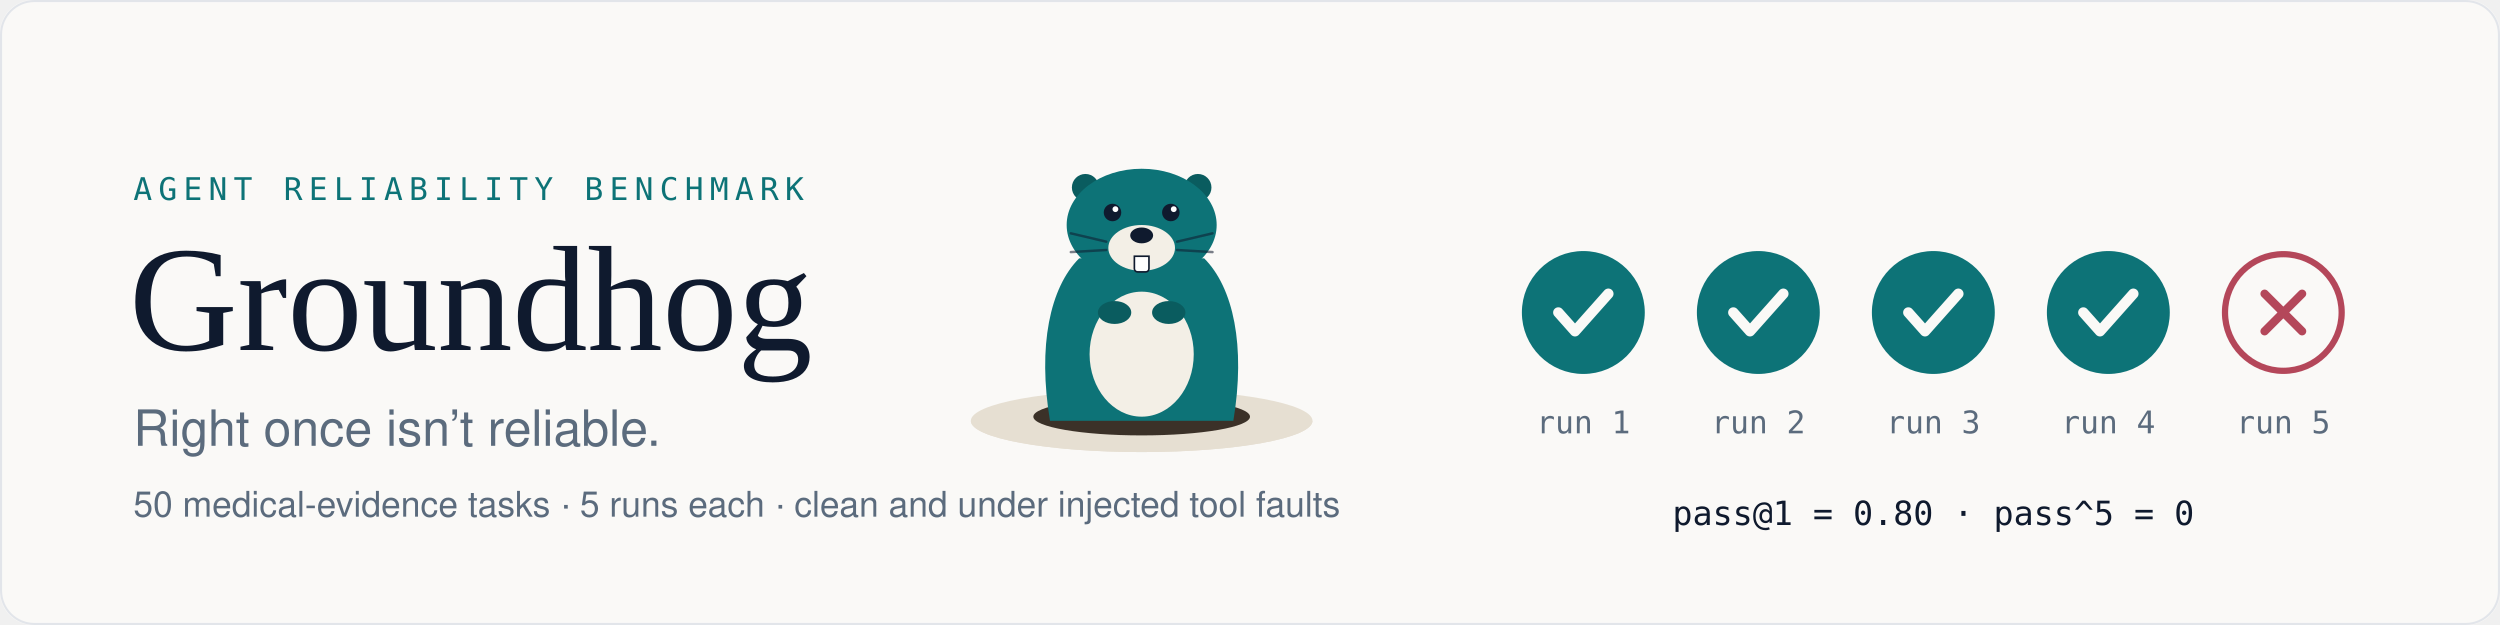
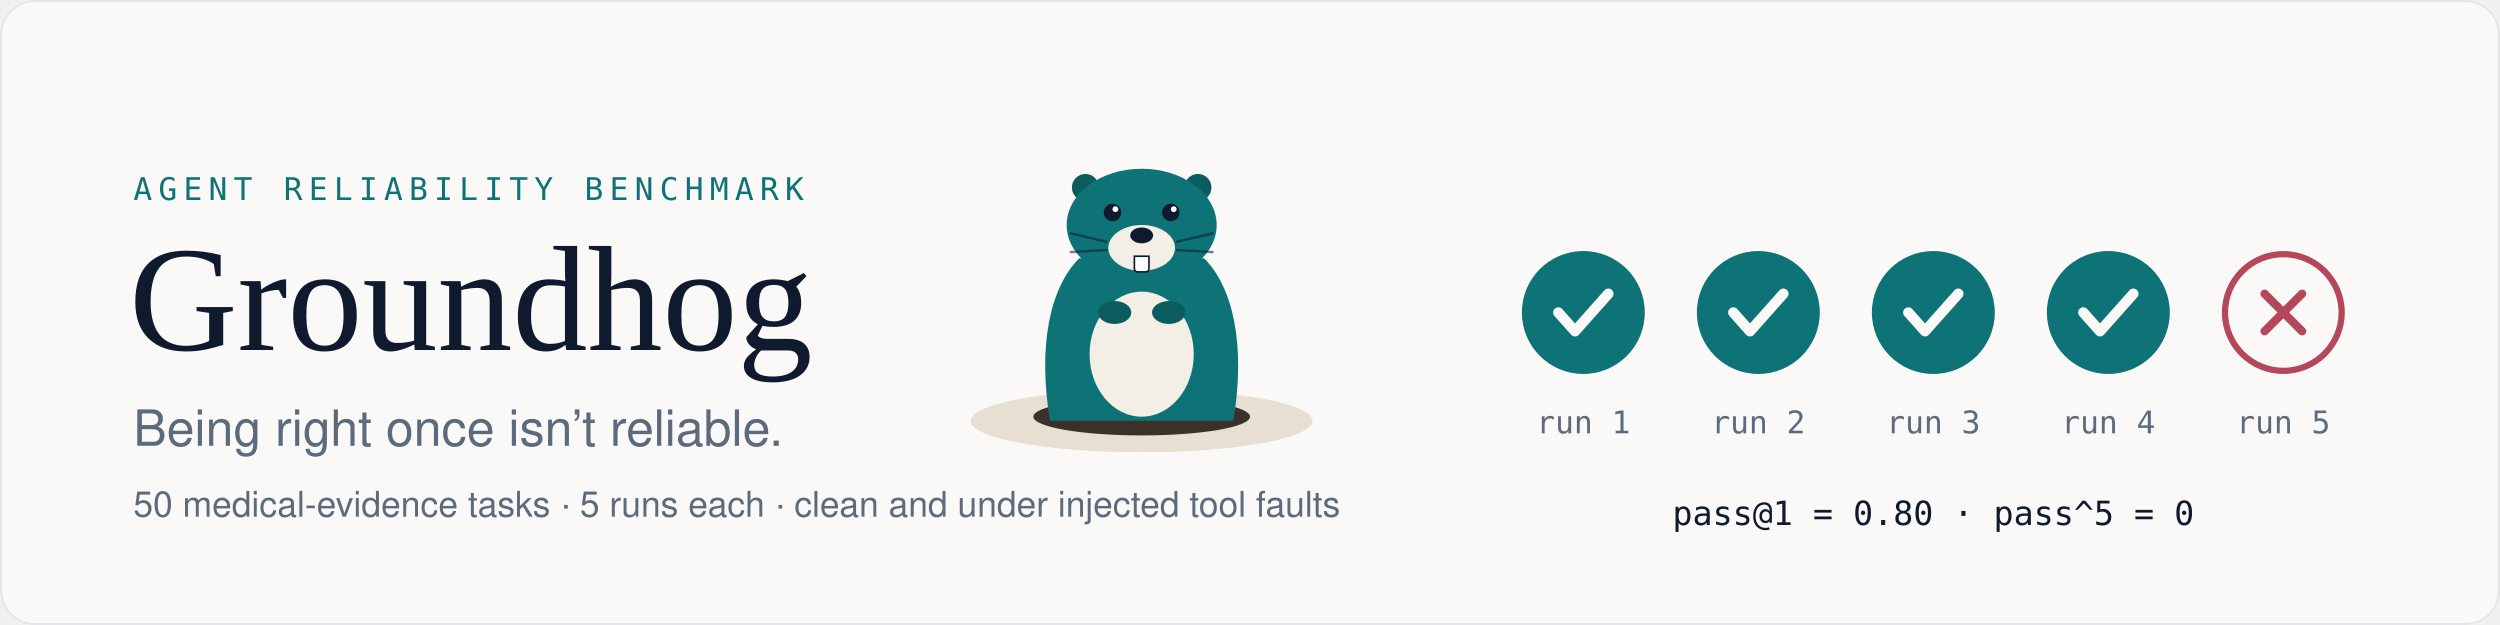
<svg xmlns="http://www.w3.org/2000/svg" width="1200" height="300" viewBox="0 0 1200 300" role="img" aria-label="Groundhog: right once isn't reliable">
  <rect width="1200" height="300" rx="16" fill="#faf9f7" />
  <rect x="0.5" y="0.5" width="1199" height="299" rx="16" fill="none" stroke="#e2e5ea" />
  <text x="64" y="96" font-family="ui-monospace, SFMono-Regular, Menlo, monospace" font-size="15" letter-spacing="3" fill="#0d7377">AGENT RELIABILITY BENCHMARK</text>
  <text x="62" y="168" font-family="Georgia, 'Times New Roman', serif" font-size="72" fill="#0f1a2e">Groundhog</text>
-   <text x="64" y="214" font-family="-apple-system, 'Segoe UI', Helvetica, Arial, sans-serif" font-size="24" fill="#5b6b7d">Right once isn’t reliable.</text>
+   <text x="64" y="214" font-family="-apple-system, 'Segoe UI', Helvetica, Arial, sans-serif" font-size="24" fill="#5b6b7d">Being right once isn’t reliable.</text>
  <text x="64" y="248" font-family="-apple-system, 'Segoe UI', Helvetica, Arial, sans-serif" font-size="17" fill="#5b6b7d">50 medical-evidence tasks · 5 runs each · clean and under injected tool faults</text>
  <circle cx="760" cy="150" r="28" fill="#0d7377" stroke="#0d7377" stroke-width="3" />
  <path d="M748 150 l8 9 l16 -18" fill="none" stroke="#faf9f7" stroke-width="5" stroke-linecap="round" stroke-linejoin="round" />
  <text x="760" y="208" text-anchor="middle" font-family="ui-monospace, SFMono-Regular, Menlo, monospace" font-size="15" fill="#5b6b7d">run 1</text>
  <circle cx="844" cy="150" r="28" fill="#0d7377" stroke="#0d7377" stroke-width="3" />
  <path d="M832 150 l8 9 l16 -18" fill="none" stroke="#faf9f7" stroke-width="5" stroke-linecap="round" stroke-linejoin="round" />
  <text x="844" y="208" text-anchor="middle" font-family="ui-monospace, SFMono-Regular, Menlo, monospace" font-size="15" fill="#5b6b7d">run 2</text>
  <circle cx="928" cy="150" r="28" fill="#0d7377" stroke="#0d7377" stroke-width="3" />
  <path d="M916 150 l8 9 l16 -18" fill="none" stroke="#faf9f7" stroke-width="5" stroke-linecap="round" stroke-linejoin="round" />
  <text x="928" y="208" text-anchor="middle" font-family="ui-monospace, SFMono-Regular, Menlo, monospace" font-size="15" fill="#5b6b7d">run 3</text>
  <circle cx="1012" cy="150" r="28" fill="#0d7377" stroke="#0d7377" stroke-width="3" />
  <path d="M1000 150 l8 9 l16 -18" fill="none" stroke="#faf9f7" stroke-width="5" stroke-linecap="round" stroke-linejoin="round" />
  <text x="1012" y="208" text-anchor="middle" font-family="ui-monospace, SFMono-Regular, Menlo, monospace" font-size="15" fill="#5b6b7d">run 4</text>
  <circle cx="1096" cy="150" r="28" fill="none" stroke="#b4475a" stroke-width="3" />
  <path d="M1087 141 l18 18 M1105 141 l-18 18" fill="none" stroke="#b4475a" stroke-width="4" stroke-linecap="round" />
  <text x="1096" y="208" text-anchor="middle" font-family="ui-monospace, SFMono-Regular, Menlo, monospace" font-size="15" fill="#5b6b7d">run 5</text>
  <text x="928" y="252" text-anchor="middle" font-family="ui-monospace, SFMono-Regular, Menlo, monospace" font-size="16" fill="#0f1a2e">pass@1 = 0.80 · pass^5 = 0</text>
  <g transform="translate(548 200)" aria-hidden="true">
    <ellipse cx="0" cy="2" rx="82" ry="15" fill="#e6dfd2" />
    <ellipse cx="0" cy="0" rx="52" ry="9" fill="#3b3128" />
    <path d="M-44 2 C-50 -34 -44 -62 -30 -76 L30 -76 C44 -62 50 -34 44 2 Z" fill="#0d7377" />
    <ellipse cx="0" cy="-30" rx="25" ry="30" fill="#f3efe6" />
    <circle cx="-27" cy="-110" r="6.5" fill="#0a5c5f" />
    <circle cx="27" cy="-110" r="6.5" fill="#0a5c5f" />
    <ellipse cx="0" cy="-92" rx="36" ry="27" fill="#0d7377" />
    <ellipse cx="0" cy="-81" rx="16" ry="11" fill="#f3efe6" />
    <circle cx="-14" cy="-98" r="4.2" fill="#0f1a2e" />
    <circle cx="14" cy="-98" r="4.2" fill="#0f1a2e" />
    <circle cx="-12.6" cy="-99.6" r="1.4" fill="#ffffff" />
    <circle cx="15.4" cy="-99.6" r="1.4" fill="#ffffff" />
    <ellipse cx="0" cy="-87" rx="5.5" ry="3.8" fill="#0f1a2e" />
    <path d="M-3.5 -77 h7 v6 a1.5 1.5 0 0 1 -1.5 1.5 h-4 a1.5 1.5 0 0 1 -1.5 -1.5 Z" fill="#ffffff" stroke="#0f1a2e" stroke-width="0.8" />
    <path d="M-17 -84 L-34 -88 M-17 -80 L-34 -79 M17 -84 L34 -88 M17 -80 L34 -79" stroke="#0f1a2e" stroke-width="1.2" stroke-linecap="round" opacity="0.55" />
    <ellipse cx="-13" cy="-50" rx="8" ry="5.5" fill="#0a5c5f" />
    <ellipse cx="13" cy="-50" rx="8" ry="5.5" fill="#0a5c5f" />
    <path d="M-82 2 A82 15 0 0 0 82 2 L52 2 A52 9 0 0 1 -52 2 Z" fill="#e6dfd2" />
  </g>
</svg>
